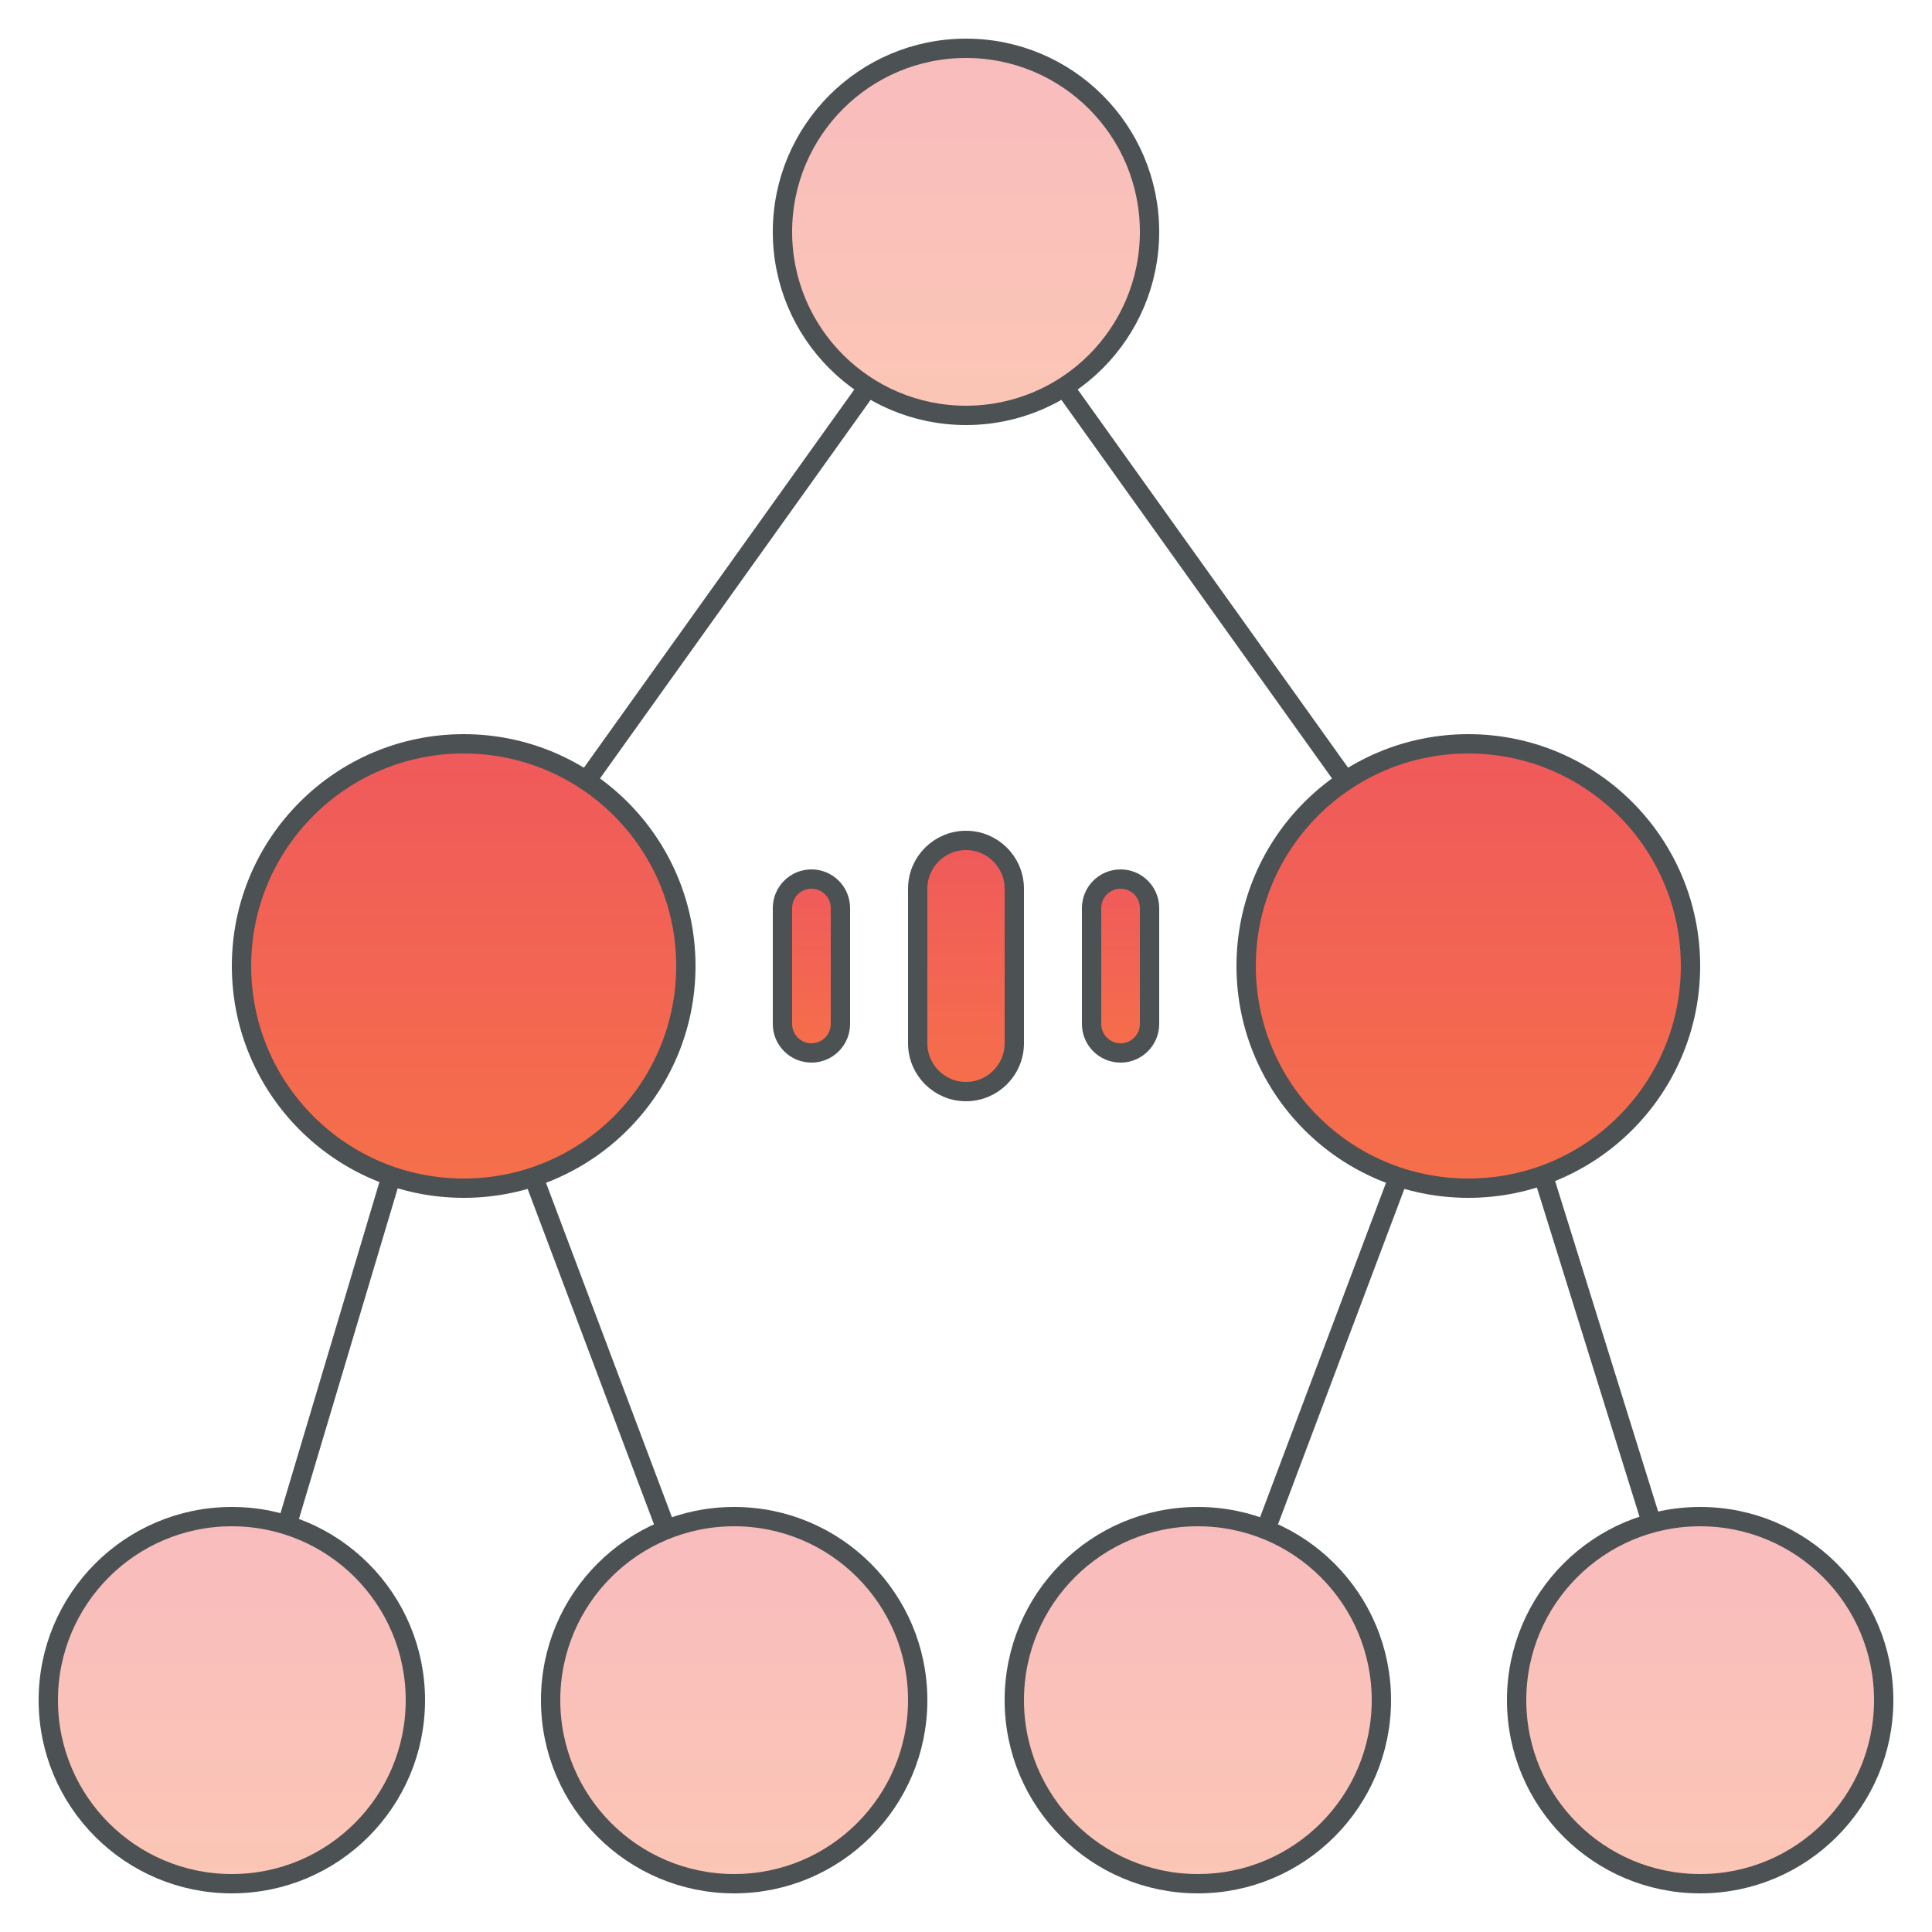
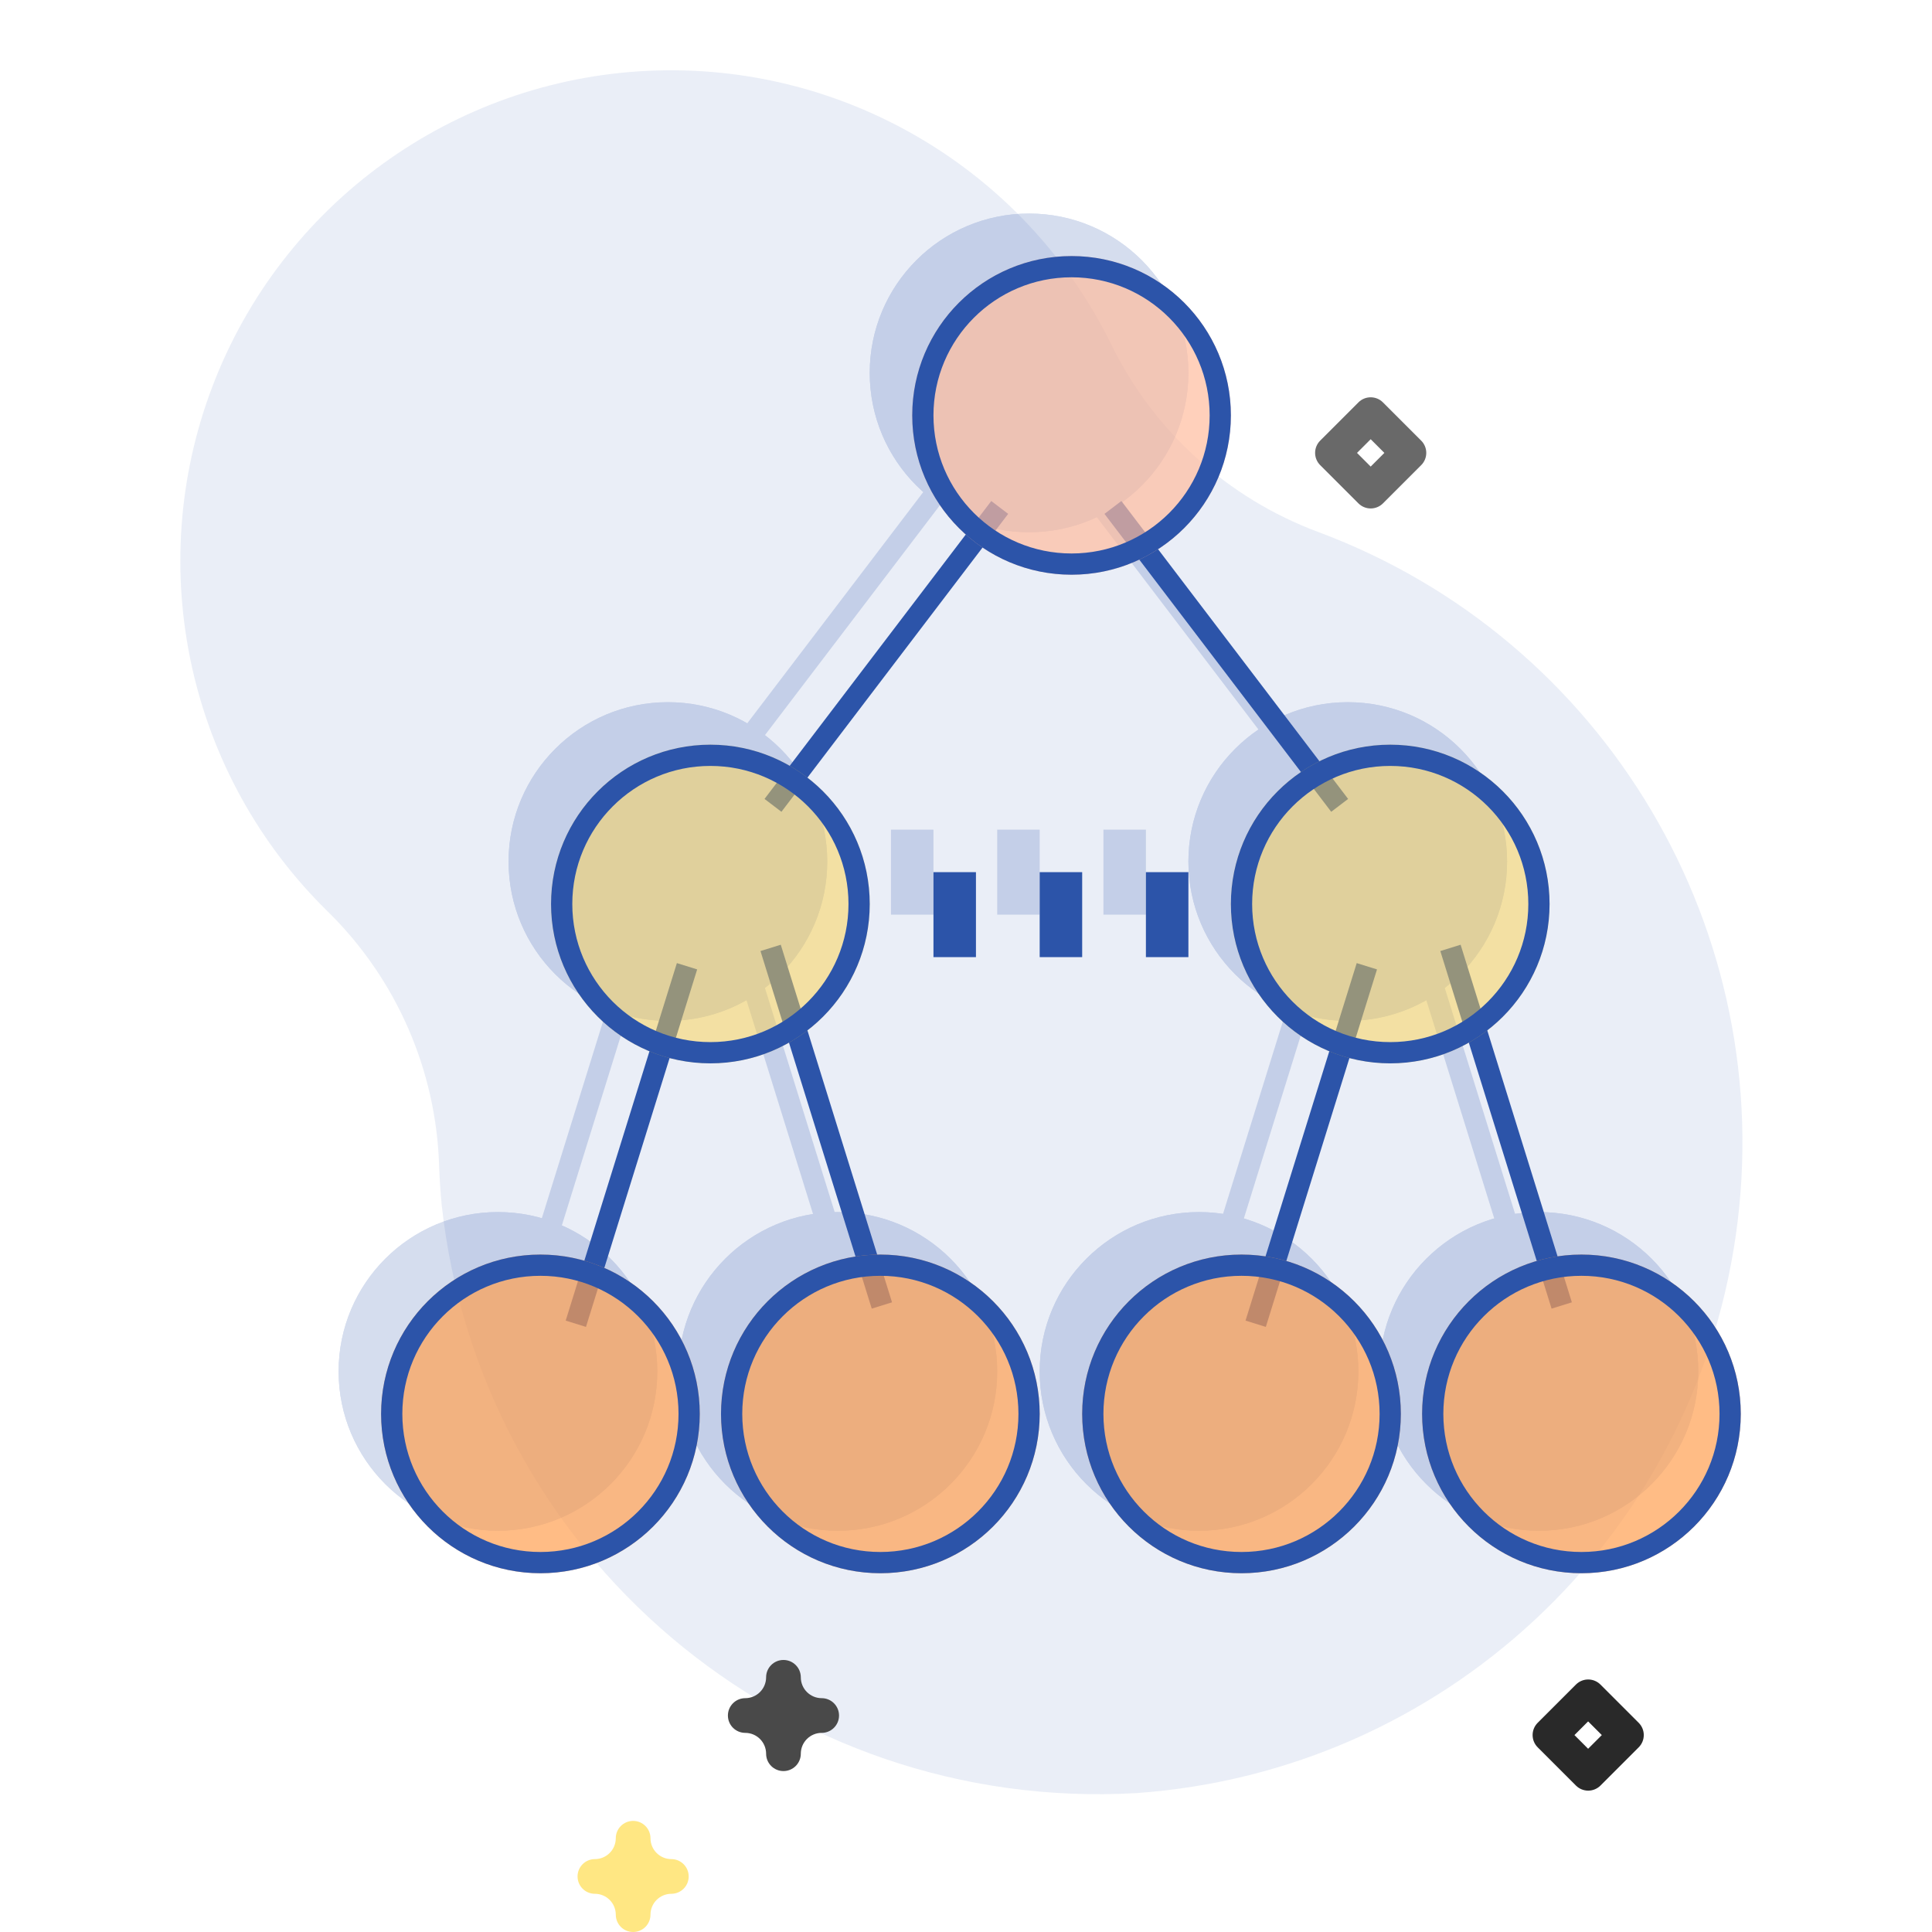
- <svg xmlns="http://www.w3.org/2000/svg" id="ad-illustration" width="100" height="100" viewBox="0 0 100 100" fill="none">
-   <path d="M76.5 50L55.053 20M76.5 50L65.5 79.207M76.5 50L85.539 79M23.5 50L44.947 20M23.5 50L14.838 79M23.5 50L34.5 79.207" stroke="#4C5153" />
-   <rect x="40.5" y="2.5" width="19" height="19" rx="9.5" fill="url(#paint0_linear_1756_82)" fill-opacity="0.4" />
-   <rect x="40.5" y="2.5" width="19" height="19" rx="9.5" stroke="#4C5153" />
-   <rect x="12.5" y="38.5" width="23" height="23" rx="11.5" fill="url(#paint1_linear_1756_82)" />
-   <rect x="12.5" y="38.5" width="23" height="23" rx="11.5" stroke="#4C5153" />
-   <rect x="2.5" y="78.5" width="19" height="19" rx="9.5" fill="url(#paint2_linear_1756_82)" fill-opacity="0.4" />
-   <rect x="2.5" y="78.5" width="19" height="19" rx="9.5" stroke="#4C5153" />
-   <rect x="52.5" y="78.5" width="19" height="19" rx="9.5" fill="url(#paint3_linear_1756_82)" fill-opacity="0.4" />
-   <rect x="52.5" y="78.5" width="19" height="19" rx="9.5" stroke="#4C5153" />
-   <rect x="28.5" y="78.5" width="19" height="19" rx="9.5" fill="url(#paint4_linear_1756_82)" fill-opacity="0.4" />
-   <rect x="28.5" y="78.5" width="19" height="19" rx="9.5" stroke="#4C5153" />
-   <rect x="78.5" y="78.5" width="19" height="19" rx="9.5" fill="url(#paint5_linear_1756_82)" fill-opacity="0.4" />
-   <rect x="78.5" y="78.5" width="19" height="19" rx="9.5" stroke="#4C5153" />
-   <rect x="64.5" y="38.5" width="23" height="23" rx="11.5" fill="url(#paint6_linear_1756_82)" />
-   <rect x="64.5" y="38.5" width="23" height="23" rx="11.5" stroke="#4C5153" />
-   <rect x="40.5" y="45.5" width="3" height="9" rx="1.5" fill="url(#paint7_linear_1756_82)" stroke="#4C5153" />
-   <rect x="47.5" y="43.5" width="5" height="13" rx="2.5" fill="url(#paint8_linear_1756_82)" stroke="#4C5153" />
-   <rect x="56.5" y="45.5" width="3" height="9" rx="1.5" fill="url(#paint9_linear_1756_82)" stroke="#4C5153" />
-   <defs>
-     <linearGradient id="paint0_linear_1756_82" x1="50" y1="2" x2="50" y2="22" gradientUnits="userSpaceOnUse">
-       <stop stop-color="#EE575C" />
-       <stop offset="1" stop-color="#F67147" />
-     </linearGradient>
-     <linearGradient id="paint1_linear_1756_82" x1="24" y1="38" x2="24" y2="62" gradientUnits="userSpaceOnUse">
-       <stop stop-color="#EF595C" />
-       <stop offset="1" stop-color="#F67049" />
-     </linearGradient>
-     <linearGradient id="paint2_linear_1756_82" x1="12" y1="78" x2="12" y2="98" gradientUnits="userSpaceOnUse">
-       <stop stop-color="#EE575C" />
-       <stop offset="1" stop-color="#F67147" />
-     </linearGradient>
-     <linearGradient id="paint3_linear_1756_82" x1="62" y1="78" x2="62" y2="98" gradientUnits="userSpaceOnUse">
-       <stop stop-color="#EE575C" />
-       <stop offset="1" stop-color="#F67147" />
-     </linearGradient>
-     <linearGradient id="paint4_linear_1756_82" x1="38" y1="78" x2="38" y2="98" gradientUnits="userSpaceOnUse">
-       <stop stop-color="#EE575C" />
-       <stop offset="1" stop-color="#F67147" />
-     </linearGradient>
-     <linearGradient id="paint5_linear_1756_82" x1="88" y1="78" x2="88" y2="98" gradientUnits="userSpaceOnUse">
-       <stop stop-color="#EE575C" />
-       <stop offset="1" stop-color="#F67147" />
-     </linearGradient>
-     <linearGradient id="paint6_linear_1756_82" x1="76" y1="38" x2="76" y2="62" gradientUnits="userSpaceOnUse">
-       <stop stop-color="#EF595C" />
-       <stop offset="1" stop-color="#F67049" />
-     </linearGradient>
-     <linearGradient id="paint7_linear_1756_82" x1="42" y1="45" x2="42" y2="55" gradientUnits="userSpaceOnUse">
-       <stop stop-color="#EF595C" />
-       <stop offset="1" stop-color="#F67049" />
-     </linearGradient>
-     <linearGradient id="paint8_linear_1756_82" x1="50" y1="43" x2="50" y2="57" gradientUnits="userSpaceOnUse">
-       <stop stop-color="#EF595C" />
-       <stop offset="1" stop-color="#F67049" />
-     </linearGradient>
-     <linearGradient id="paint9_linear_1756_82" x1="58" y1="45" x2="58" y2="55" gradientUnits="userSpaceOnUse">
-       <stop stop-color="#EF595C" />
-       <stop offset="1" stop-color="#F67049" />
-     </linearGradient>
-   </defs>
+ <svg xmlns="http://www.w3.org/2000/svg" id="ad-illustration" class="icon" width="100" height="100" viewBox="0 0 77.109 90.939">
+   <g id="ad-illustration" transform="translate(-4076.977 2454.052)">
+     <path class="path fill primary" d="M78.368,14.388A23.084,23.084,0,1,0,39.757,38.447a17.518,17.518,0,0,1,4.351,12.28q-.03.9-.008,1.806A31.089,31.089,0,0,0,74.775,82.443,30.671,30.671,0,0,0,87.45,23.851a17.713,17.713,0,0,1-9.082-9.463Z" transform="matrix(0.998, -0.07, 0.07, 0.998, 4043.161, -2446.695)" fill="#2c54a9" opacity="0.1" />
+     <g transform="translate(135 122)" opacity="0.2">
+       <path class="path stroke primary" d="M3969.447-2554.167l10.673,14.023" transform="translate(16)" fill="none" stroke="#2c54a9" stroke-width="1" />
+       <path class="path stroke primary" d="M0,14.023,10.673,0" transform="translate(4002.196 -2519.393) rotate(160)" fill="none" stroke="#2c54a9" stroke-width="1" />
+       <path class="path stroke primary" d="M3969.447-2554.167l10.673,14.023" transform="matrix(0.94, 0.342, -0.342, 0.94, -603.47, -1490.069)" fill="none" stroke="#2c54a9" stroke-width="1" />
+       <path class="path stroke primary" d="M3980.119-2554.167l-10.673,14.023" fill="none" stroke="#2c54a9" stroke-width="1" />
+       <g class="path fill stroke primary" transform="translate(3976 -2566)" fill="#2c54a9" stroke="#2c54a9" stroke-width="1">
+         <circle cx="7.5" cy="7.5" r="7.5" stroke="none" />
+         <circle cx="7.5" cy="7.5" r="7" fill="none" />
+       </g>
+       <path class="path stroke primary" d="M0,14.023,10.673,0" transform="translate(3970.196 -2519.393) rotate(160)" fill="none" stroke="#2c54a9" stroke-width="1" />
+       <path class="path stroke primary" d="M3969.447-2554.167l10.673,14.023" transform="matrix(0.94, 0.342, -0.342, 0.94, -635.47, -1490.069)" fill="none" stroke="#2c54a9" stroke-width="1" />
+       <g class="path fill stroke primary" transform="translate(3959 -2543)" fill="#2c54a9" stroke="#2c54a9" stroke-width="1">
+         <circle cx="7.5" cy="7.5" r="7.5" stroke="none" />
+         <circle cx="7.5" cy="7.5" r="7" fill="none" />
+       </g>
+       <g class="path fill stroke primary" transform="translate(3991 -2543)" fill="#2c54a9" stroke="#2c54a9" stroke-width="1">
+         <circle cx="7.5" cy="7.5" r="7.5" stroke="none" />
+         <circle cx="7.5" cy="7.5" r="7" fill="none" />
+       </g>
+       <g class="path fill stroke primary" transform="translate(3951 -2519)" fill="#2c54a9" stroke="#2c54a9" stroke-width="1">
+         <circle cx="7.5" cy="7.5" r="7.5" stroke="none" />
+         <circle cx="7.5" cy="7.5" r="7" fill="none" />
+       </g>
+       <g class="path fill stroke primary" transform="translate(3967 -2519)" fill="#2c54a9" stroke="#2c54a9" stroke-width="1">
+         <circle cx="7.5" cy="7.5" r="7.5" stroke="none" />
+         <circle cx="7.5" cy="7.5" r="7" fill="none" />
+       </g>
+       <g class="path fill stroke primary" transform="translate(3984 -2519)" fill="#2c54a9" stroke="#2c54a9" stroke-width="1">
+         <circle cx="7.5" cy="7.5" r="7.5" stroke="none" />
+         <circle cx="7.5" cy="7.5" r="7" fill="none" />
+       </g>
+       <g class="path fill stroke primary" transform="translate(4000 -2519)" fill="#2c54a9" stroke="#2c54a9" stroke-width="1">
+         <circle cx="7.5" cy="7.5" r="7.5" stroke="none" />
+         <circle cx="7.5" cy="7.5" r="7" fill="none" />
+       </g>
+       <rect class="path fill primary" width="2" height="4" transform="translate(3977 -2537)" fill="#2c54a9" />
+       <rect class="path fill primary" width="2" height="4" transform="translate(3982 -2537)" fill="#2c54a9" />
+       <rect class="path fill primary" width="2" height="4" transform="translate(3987 -2537)" fill="#2c54a9" />
+     </g>
+     <g transform="translate(137 124)">
+       <path class="path stroke primary" d="M3969.447-2554.167l10.673,14.023" transform="translate(16)" fill="none" stroke="#2c54a9" stroke-width="1" />
+       <path class="path stroke primary" d="M0,14.023,10.673,0" transform="translate(4002.196 -2519.393) rotate(160)" fill="none" stroke="#2c54a9" stroke-width="1" />
+       <path class="path stroke primary" d="M3969.447-2554.167l10.673,14.023" transform="matrix(0.94, 0.342, -0.342, 0.94, -603.47, -1490.069)" fill="none" stroke="#2c54a9" stroke-width="1" />
+       <path class="path stroke primary" d="M3980.119-2554.167l-10.673,14.023" fill="none" stroke="#2c54a9" stroke-width="1" />
+       <g class="path fill stroke primary" transform="translate(3976 -2566)" fill="#ffbd9f" stroke="#2c54a9" stroke-width="1" style="fill-opacity: 0.7;">
+         <circle cx="7.5" cy="7.5" r="7.5" stroke="none" />
+         <circle cx="7.5" cy="7.5" r="7" fill="none" />
+       </g>
+       <path class="path stroke primary" d="M0,14.023,10.673,0" transform="translate(3970.196 -2519.393) rotate(160)" fill="none" stroke="#2c54a9" stroke-width="1" />
+       <path class="path stroke primary" d="M3969.447-2554.167l10.673,14.023" transform="matrix(0.94, 0.342, -0.342, 0.94, -635.47, -1490.069)" fill="none" stroke="#2c54a9" stroke-width="1" />
+       <g class="path fill stroke secondary" transform="translate(3959 -2543)" fill="#fdd250" stroke="#2c54a9" stroke-width="1" style="fill-opacity: 0.5;">
+         <circle cx="7.5" cy="7.5" r="7.5" stroke="none" />
+         <circle cx="7.5" cy="7.5" r="7" fill="none" />
+       </g>
+       <g class="path fill stroke secondary" transform="translate(3991 -2543)" fill="#fdd250" stroke="#2c54a9" stroke-width="1" style="fill-opacity: 0.5;">
+         <circle cx="7.5" cy="7.5" r="7.5" stroke="none" />
+         <circle cx="7.5" cy="7.5" r="7" fill="none" />
+       </g>
+       <g class="path fill stroke primary" transform="translate(3951 -2519)" fill="#ffa052" stroke="#2c54a9" stroke-width="1" style="fill-opacity: 0.7;">
+         <circle cx="7.5" cy="7.5" r="7.5" stroke="none" />
+         <circle cx="7.5" cy="7.5" r="7" fill="none" />
+       </g>
+       <g class="path fill stroke primary" transform="translate(3967 -2519)" fill="#ffa052" stroke="#2c54a9" stroke-width="1" style="fill-opacity: 0.7;">
+         <circle cx="7.5" cy="7.5" r="7.5" stroke="none" />
+         <circle cx="7.5" cy="7.5" r="7" fill="none" />
+       </g>
+       <g class="path fill stroke primary" transform="translate(3984 -2519)" fill="#ffa052" stroke="#2c54a9" stroke-width="1" style="fill-opacity: 0.7;">
+         <circle cx="7.5" cy="7.5" r="7.5" stroke="none" />
+         <circle cx="7.5" cy="7.5" r="7" fill="none" />
+       </g>
+       <g class="path fill stroke primary" transform="translate(4000 -2519)" fill="#ffa052" stroke="#2c54a9" stroke-width="1" style="fill-opacity: 0.7;">
+         <circle cx="7.5" cy="7.5" r="7.5" stroke="none" />
+         <circle cx="7.5" cy="7.5" r="7" fill="none" />
+       </g>
+       <rect class="path fill primary" width="2" height="4" transform="translate(3977 -2537)" fill="#2c54a9" />
+       <rect class="path fill primary" width="2" height="4" transform="translate(3982 -2537)" fill="#2c54a9" />
+       <rect class="path fill primary" width="2" height="4" transform="translate(3987 -2537)" fill="#2c54a9" />
+     </g>
+     <path class="path fill tertiary" d="M305.934,39.991a.816.816,0,0,1-.577-.239l-1.8-1.8a.816.816,0,0,1,0-1.154l1.8-1.8a.816.816,0,0,1,1.154,0l1.8,1.8a.816.816,0,0,1,0,1.155l-1.8,1.8a.817.817,0,0,1-.577.238Zm-.644-2.615.644.644.644-.644-.644-.644Z" transform="translate(3828.646 -2470.11)" fill="#696969" />
+     <path class="path fill secondary" d="M368.647,409.675a.816.816,0,0,1-.577-.239l-1.8-1.8a.816.816,0,0,1,0-1.154l1.8-1.8a.816.816,0,0,1,1.154,0l1.8,1.8a.816.816,0,0,1,0,1.155l-1.8,1.8a.817.817,0,0,1-.577.238ZM368,407.06l.644.644.644-.644-.644-.644Z" transform="translate(3776.171 -2779.442)" fill="#292929" />
+     <path class="path fill primary" d="M93.28,450.434a.816.816,0,0,1-.816-.816.984.984,0,0,0-.983-.982.816.816,0,1,1,0-1.633.984.984,0,0,0,.983-.982.816.816,0,1,1,1.633,0,.984.984,0,0,0,.982.982.816.816,0,0,1,0,1.633.984.984,0,0,0-.982.982.816.816,0,0,1-.817.816Z" transform="translate(4006.583 -2813.547)" fill="#ffe783" />
+     <path class="path fill tertiary" d="M136.613,404.036a.816.816,0,0,1-.816-.816.984.984,0,0,0-.982-.982.816.816,0,1,1,0-1.633.984.984,0,0,0,.982-.982.816.816,0,0,1,1.633,0,.984.984,0,0,0,.983.982.816.816,0,1,1,0,1.633.984.984,0,0,0-.983.982.816.816,0,0,1-.817.816Z" transform="translate(3970.326 -2774.724)" fill="#494949" />
+   </g>
</svg>
